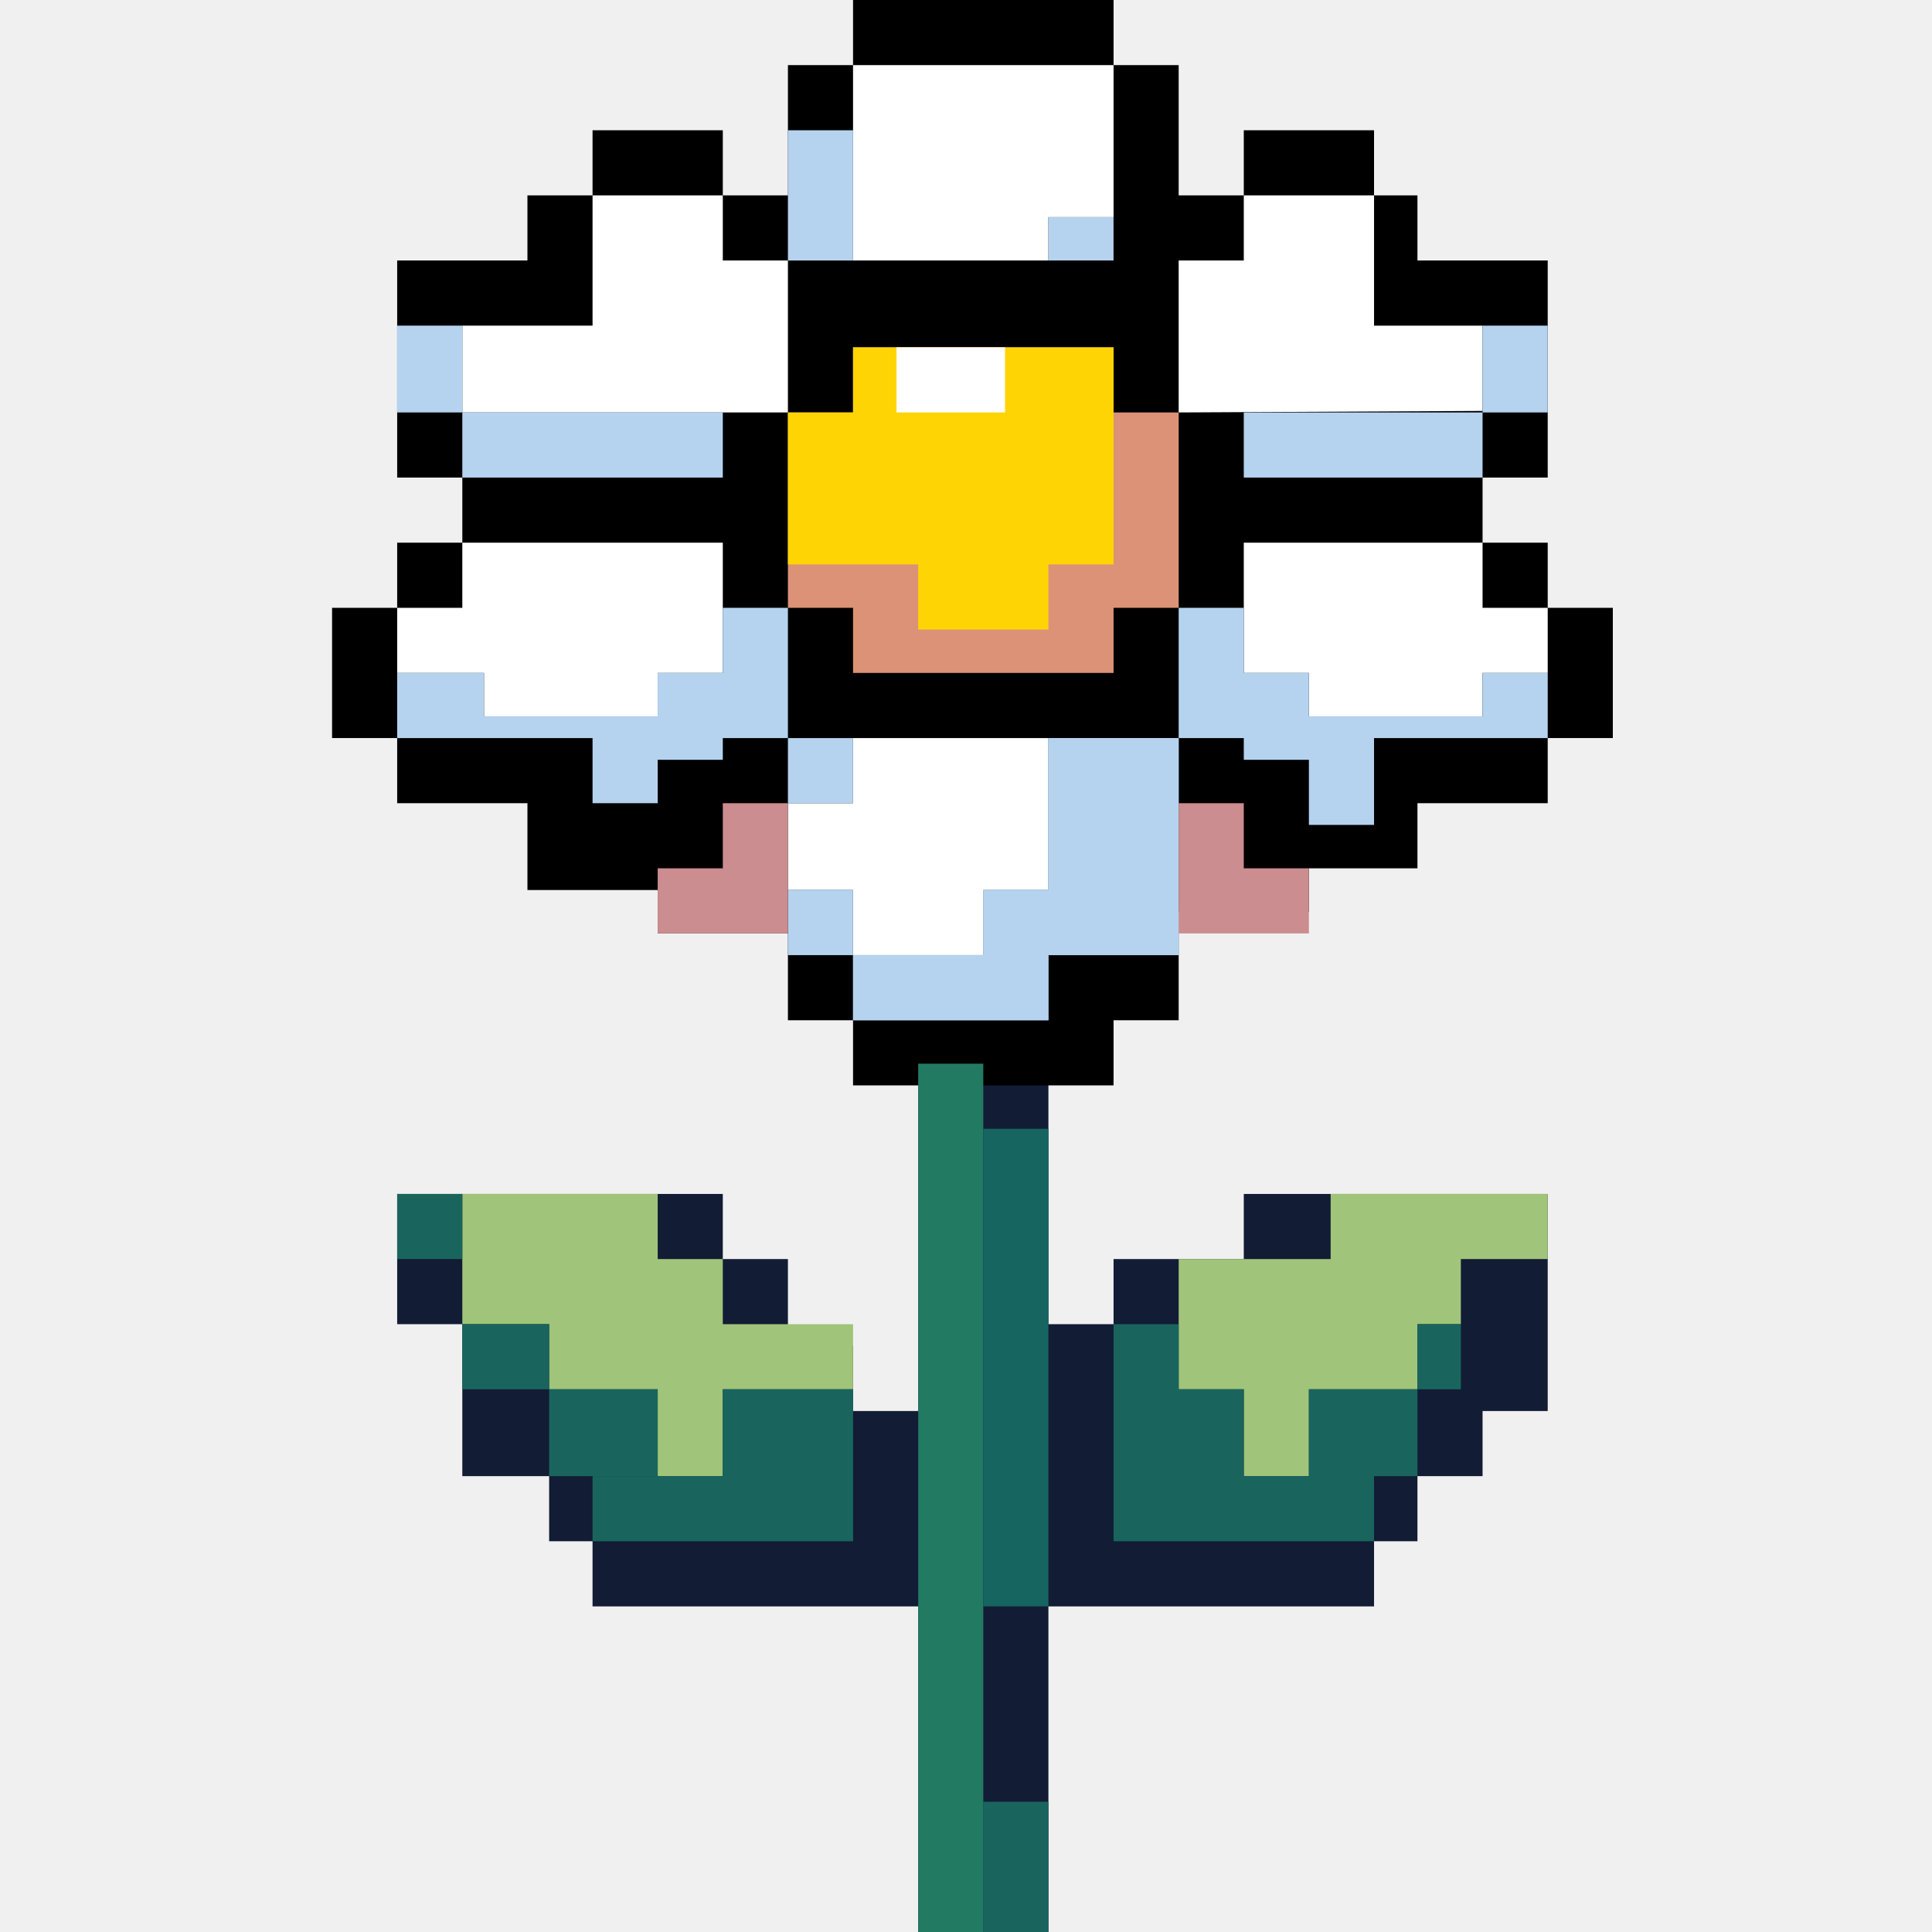
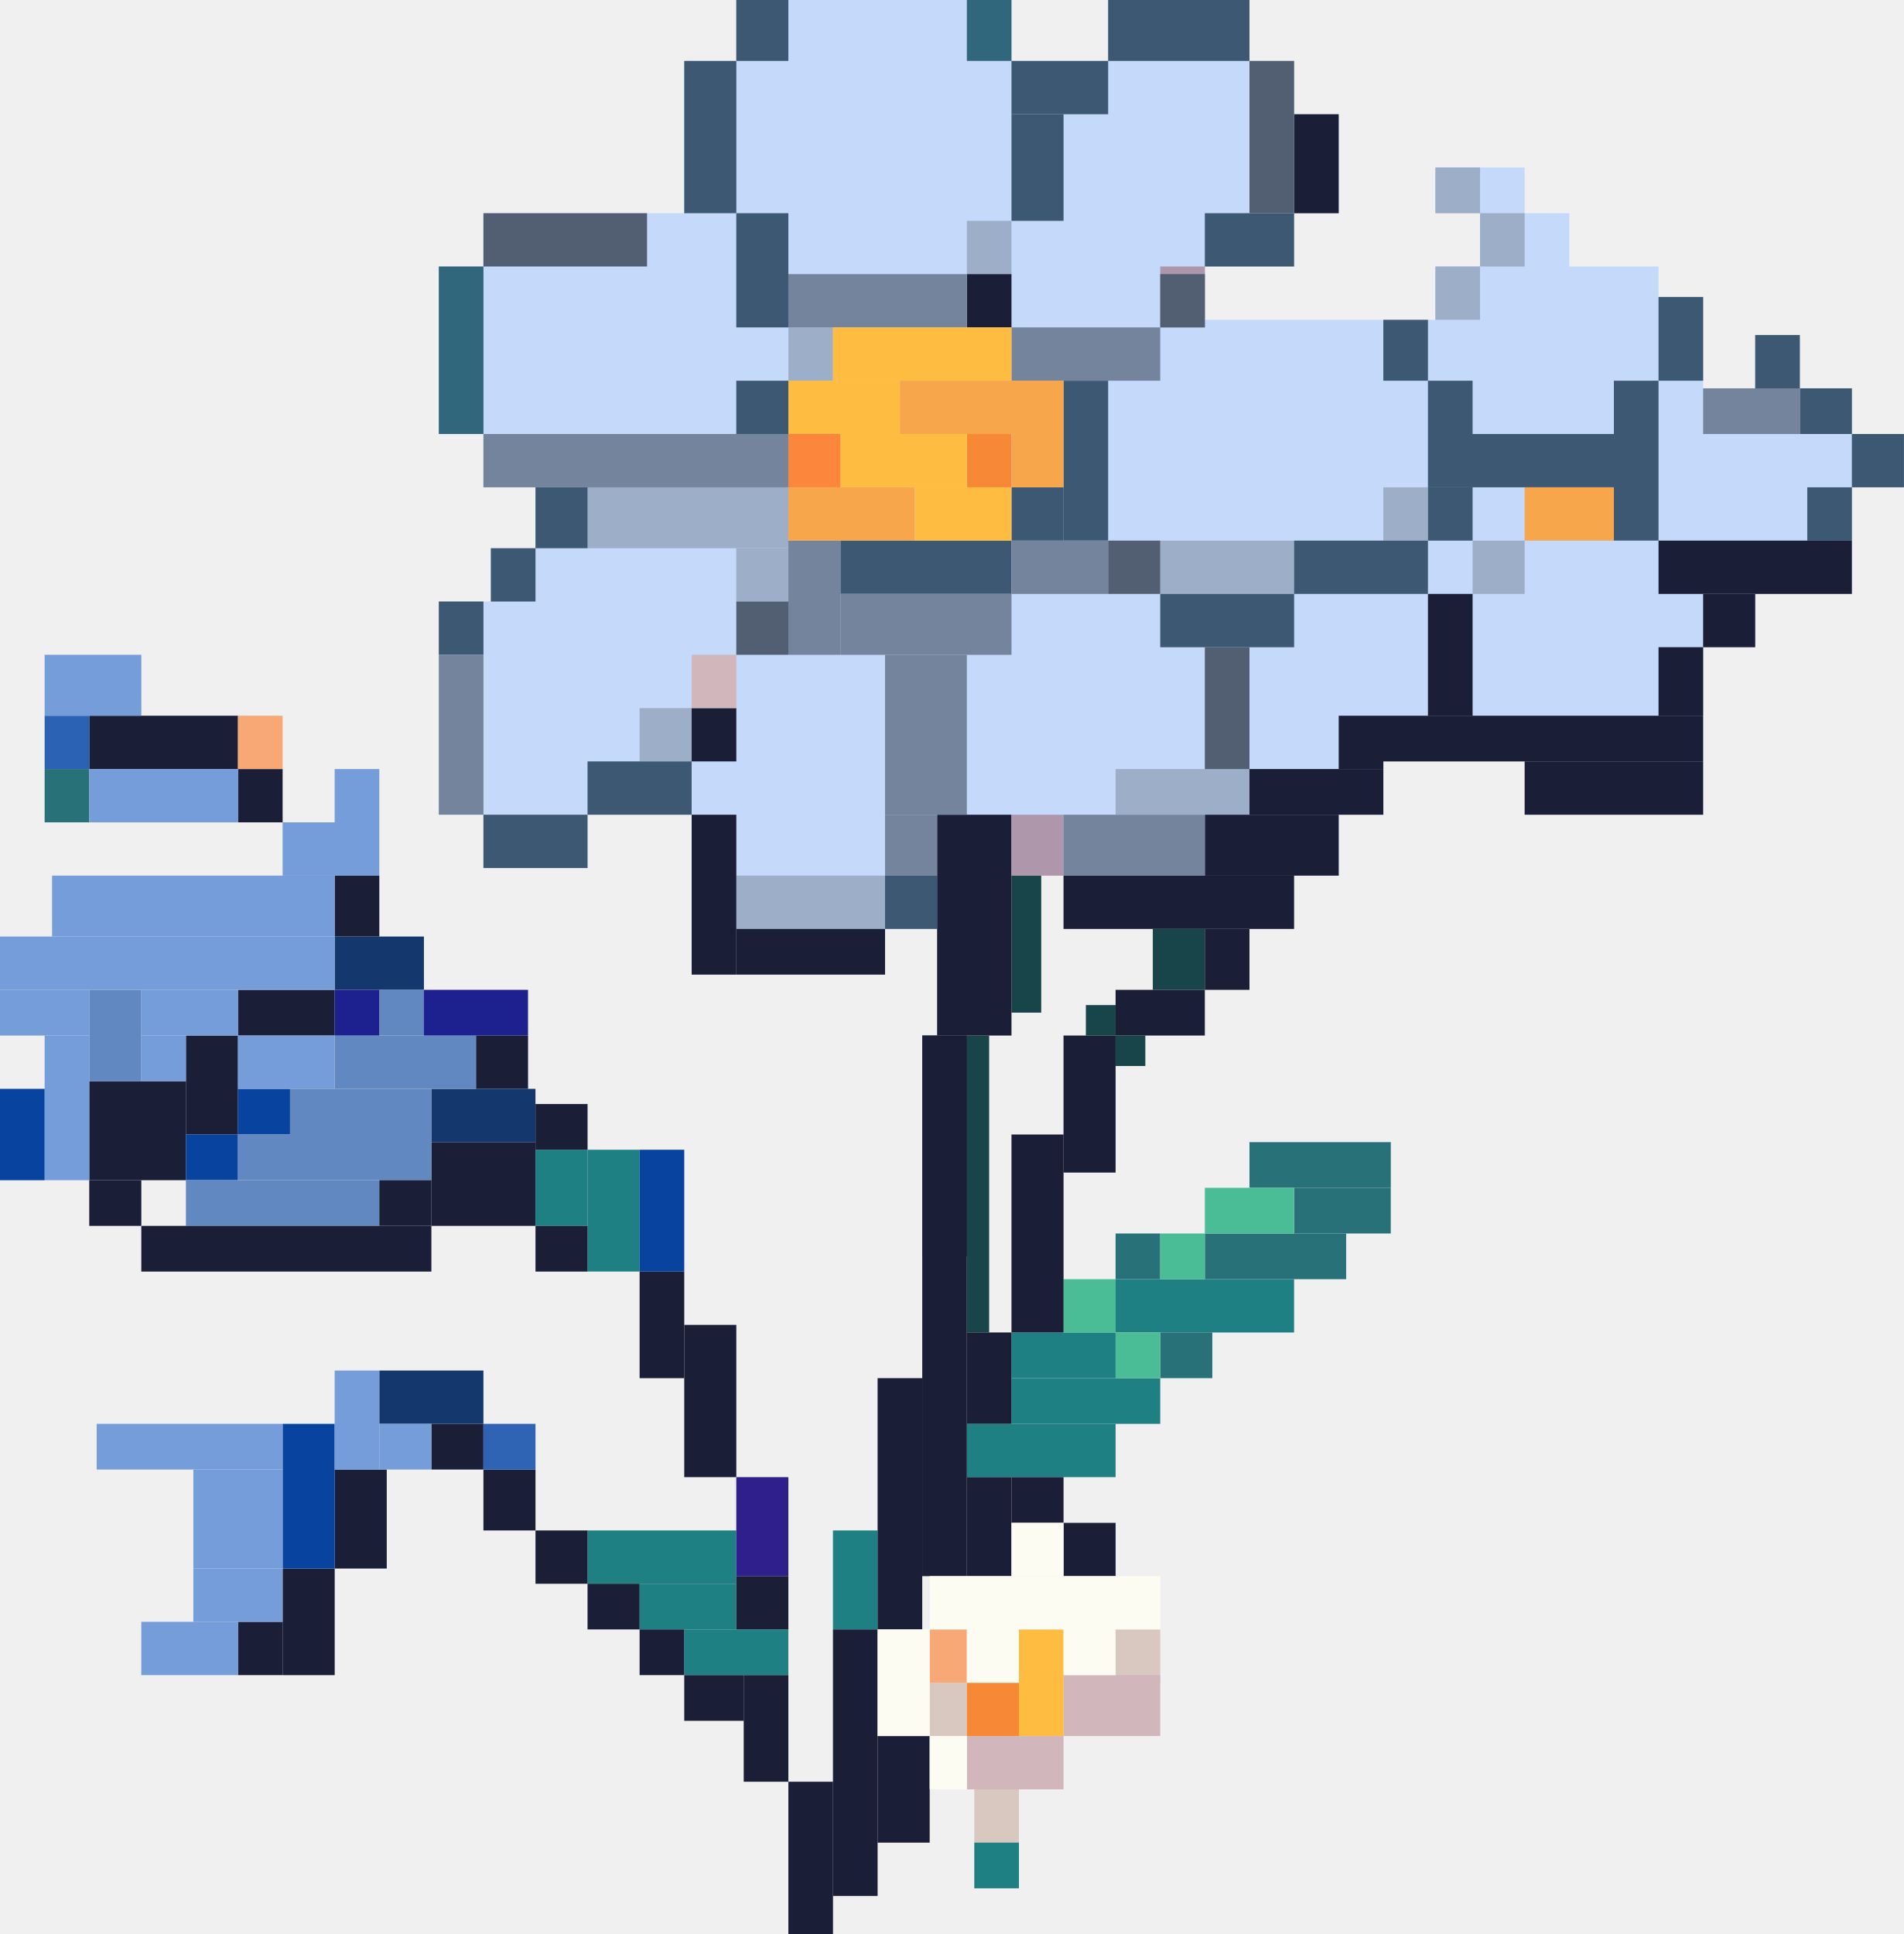
- <svg xmlns="http://www.w3.org/2000/svg" width="64" height="64" viewBox="0 0 64 64" fill="none">
-   <path d="M30.416 35.236H34.73V43.865H36.888V41.708H41.202V39.551H51.27V46.742H49.112V48.899H46.955V51.056H45.517V53.214H34.73V64H30.416V61.843V53.214H19.629V51.056H18.191V48.899H15.315V43.865H13.157V39.551H23.944V41.708H26.101V44.584H28.259V46.742H30.416V35.236Z" fill="#121C35" />
-   <path d="M28.258 0H36.888V2.157H39.045V6.472H41.202V4.315H45.517V6.472H46.955V8.629H51.27V15.82H49.112V17.977H51.27V20.135H53.427V24.449H51.27V26.607H46.955V28.764H43.36V30.202H39.045V33.798H36.888V35.955H28.258V33.798H26.101V30.921H21.787V29.483H17.472V26.607H13.157V24.449H11V20.135H13.157V17.977H15.315V15.82H13.157V8.629H17.472V6.472H19.629V4.315H23.944V6.472H26.101V2.157H28.258V0Z" fill="black" />
-   <path d="M15.315 10.787H19.629V6.472H23.944V8.629H26.101V10.787V13.663H15.315V10.787Z" fill="white" />
-   <path d="M15.315 17.977H23.944V22.292H21.787V23.73H16.034V22.292H13.157V20.135H15.315V17.977Z" fill="white" />
-   <path d="M28.258 2.157H36.888V7.191H34.73V8.629H28.258V2.157Z" fill="white" />
-   <path d="M39.045 8.629H41.202V6.472H45.517V8.629V10.787H49.112V13.612L39.045 13.663V8.629Z" fill="white" />
-   <path d="M28.258 24.45H34.73V29.483H32.573V31.64H28.258V29.483H26.101V26.607H28.258V24.45Z" fill="white" />
-   <path d="M41.202 17.977H49.112V20.135H51.27V22.292H49.112V23.73H43.36V22.292H41.202V17.977Z" fill="white" />
-   <path d="M28.258 11.506H36.888V13.663H39.045V20.135H36.888V22.292H28.258V20.135H26.101V13.663H28.258V11.506Z" fill="#DC9276" />
-   <rect x="13.157" y="10.787" width="2.157" height="2.876" fill="#B5D3EF" />
-   <rect x="26.101" y="4.315" width="2.157" height="4.315" fill="#B5D3EF" />
-   <rect x="49.112" y="10.787" width="2.157" height="2.876" fill="#B5D3EF" />
-   <rect x="34.73" y="7.191" width="2.157" height="1.438" fill="#B5D3EF" />
-   <rect x="26.101" y="24.45" width="2.157" height="2.157" fill="#B5D3EF" />
-   <rect x="26.101" y="29.483" width="2.157" height="2.157" fill="#B5D3EF" />
-   <path d="M28.258 31.64H32.573V29.483H34.73V24.45H39.045V31.64H34.73V33.798H28.258V31.64Z" fill="#B5D3EF" />
-   <path d="M28.258 31.64H32.573V29.483H34.73V24.45H39.045V31.64H34.73V33.798H28.258V31.64Z" fill="#B5D3EF" />
-   <path d="M13.157 22.292H16.034V23.73H21.787V22.292H23.944V20.135H26.101V23.73V24.45H23.944V25.169H21.787V26.607H19.629V24.45H13.157V22.292Z" fill="#B5D3EF" />
-   <rect x="15.315" y="13.663" width="8.629" height="2.157" fill="#B5D3EF" />
-   <rect x="41.202" y="13.663" width="7.91" height="2.157" fill="#B5D3EF" />
-   <path d="M39.045 20.135H41.202V22.292H43.359V23.73H49.112V22.292H51.27V24.45H45.517V27.326H43.359V25.169H41.202V24.45H39.045V20.135Z" fill="#B5D3EF" />
-   <path d="M21.787 28.764H23.944V26.607H26.101V28.764V30.921H21.787V28.764Z" fill="#CB8D90" />
-   <path d="M39.045 26.607H41.202V28.764H43.359V30.921H41.202H39.045V26.607Z" fill="#CB8D90" />
-   <path d="M28.258 11.506H36.888V18.697H34.73V20.854H30.416V18.697H26.101V13.663H28.258V11.506Z" fill="#FFD405" />
-   <rect x="29.697" y="11.506" width="3.596" height="2.157" fill="white" />
-   <path d="M15.315 39.55H21.787V41.708H23.944V43.865H28.258V46.022H23.944V48.899H21.787V46.022H18.191V43.865H15.315V39.55Z" fill="#A0C47A" />
-   <path d="M51.27 39.55H44.079V41.708H41.202H39.045V46.022H41.202V48.899H43.359V46.022H46.955V43.865H48.393V41.708H51.27V39.55Z" fill="#A0C47A" />
-   <rect x="13.157" y="39.55" width="2.157" height="2.157" fill="#19655D" />
-   <rect x="46.955" y="43.865" width="1.438" height="2.157" fill="#19655D" />
-   <path d="M43.36 46.022H46.955V48.899H45.517V51.056H36.888V43.865H39.045V46.022H41.202V48.899H43.36V46.022Z" fill="#19655D" />
-   <rect x="18.191" y="46.023" width="3.596" height="2.876" fill="#19655D" />
-   <path d="M19.629 48.899H23.944V46.023H28.259V48.899V51.056H19.629V48.899Z" fill="#19655D" />
-   <rect x="15.315" y="43.865" width="2.876" height="2.157" fill="#19655D" />
-   <rect x="32.573" y="59.685" width="2.157" height="4.315" fill="#19655D" />
-   <rect x="30.416" y="35.236" width="2.157" height="28.764" fill="#227A62" />
-   <rect x="32.573" y="37.393" width="2.157" height="15.82" fill="#166560" />
+ <svg xmlns="http://www.w3.org/2000/svg" width="63" height="64" viewBox="0 0 63 64" fill="none">
+   <path d="M14.52 8.819H15.996V7.055H22.641V2.016H24.363V0H33.469V2.016H36.668V0H41.344V2.016H42.82V3.78H44.297V7.055H42.82V8.819H39.867V10.583H47.496V8.819H48.973V7.055H47.496V5.543H50.449V7.055H51.926V8.819H54.879V9.827H56.355V12.85H58.078V11.087H59.555V12.85H61.277V14.362H62.864V16.126H61.277V19.654H58.078V21.417H56.355V26.961H50.572V25.197H45.773V26.961H44.297V28.976H42.684V30.74H35.301V28.976H31.008V30.74H29.285V32.252H22.887V26.961H19.441V28.724H15.996V26.961H14.52V19.905H16.242V18.142H17.719V16.126H15.996V14.362H14.52V8.819Z" fill="#C5DAFA" />
+   <rect x="32.238" y="59.213" width="1.477" height="1.764" fill="#D9C8C0" />
+   <rect x="32.238" y="60.976" width="1.477" height="1.512" fill="#1E8083" />
+   <rect x="31.992" y="47.118" width="4.922" height="1.764" fill="#1E8083" />
+   <rect x="27.562" y="50.646" width="1.477" height="3.276" fill="#1E8083" />
+   <rect x="19.441" y="38.047" width="1.723" height="4.031" fill="#1E8083" />
+   <rect x="17.719" y="38.047" width="1.723" height="2.52" fill="#1E8083" />
+   <rect x="19.441" y="50.646" width="4.922" height="1.764" fill="#1E8083" />
+   <rect x="21.164" y="52.409" width="3.199" height="1.512" fill="#1E8083" />
+   <rect x="22.641" y="53.921" width="3.445" height="1.512" fill="#1E8083" />
+   <rect x="24.363" y="48.882" width="1.723" height="3.276" fill="#2E1F8C" />
+   <rect x="21.164" y="38.047" width="1.477" height="4.031" fill="#08449F" />
+   <rect x="33.469" y="45.606" width="4.922" height="1.512" fill="#1E8083" />
+   <rect x="33.469" y="44.094" width="3.445" height="1.512" fill="#1E8083" />
+   <rect x="36.914" y="42.331" width="5.906" height="1.764" fill="#1E8083" />
+   <rect x="38.391" y="44.094" width="1.723" height="1.512" fill="#287178" />
+   <rect x="36.914" y="40.819" width="1.477" height="1.512" fill="#287178" />
+   <rect x="1.477" y="25.449" width="1.477" height="1.764" fill="#287178" />
+   <rect x="39.867" y="40.819" width="4.676" height="1.512" fill="#287178" />
+   <rect x="41.344" y="37.795" width="4.676" height="1.512" fill="#287178" />
+   <rect x="31.992" y="34.268" width="0.738" height="9.827" fill="#184549" />
+   <rect x="33.469" y="28.976" width="0.984" height="4.535" fill="#184549" />
+   <rect x="38.145" y="30.74" width="1.723" height="2.016" fill="#184549" />
+   <rect x="35.93" y="33.26" width="0.984" height="1.008" fill="#184549" />
+   <rect x="36.914" y="34.268" width="0.984" height="1.008" fill="#184549" />
+   <rect x="42.82" y="39.307" width="3.199" height="1.512" fill="#287178" />
+   <rect x="36.914" y="44.094" width="1.477" height="1.512" fill="#4ABD96" />
+   <rect x="38.391" y="40.819" width="1.477" height="1.512" fill="#4ABD96" />
+   <rect x="39.867" y="39.307" width="2.953" height="1.512" fill="#4ABD96" />
+   <rect x="35.191" y="42.331" width="1.723" height="1.764" fill="#4ABD96" />
+   <rect x="36.914" y="53.921" width="1.477" height="1.764" fill="#D9C8C0" />
+   <rect x="30.762" y="55.685" width="1.23" height="1.764" fill="#D9C8C0" />
+   <rect x="48.973" y="7.055" width="1.477" height="1.764" fill="#9DAEC8" />
+   <rect x="47.496" y="5.543" width="1.477" height="1.512" fill="#9DAEC8" />
+   <rect x="47.496" y="8.819" width="1.477" height="1.764" fill="#9DAEC8" />
+   <rect x="45.773" y="16.126" width="1.477" height="1.764" fill="#9DAEC8" />
+   <rect x="48.727" y="17.89" width="1.723" height="1.764" fill="#9DAEC8" />
+   <rect x="36.914" y="25.449" width="4.43" height="1.512" fill="#9DAEC8" />
+   <rect x="38.391" y="17.89" width="4.43" height="1.764" fill="#9DAEC8" />
+   <rect x="24.363" y="28.976" width="4.922" height="1.764" fill="#9DAEC8" />
+   <rect x="24.363" y="18.142" width="1.723" height="1.764" fill="#9DAEC8" />
+   <rect x="19.441" y="16.126" width="6.645" height="2.016" fill="#9DAEC8" />
+   <rect x="21.164" y="23.433" width="1.723" height="1.764" fill="#9DAEC8" />
+   <rect x="26.086" y="10.835" width="1.477" height="1.764" fill="#9DAEC8" />
+   <rect x="31.992" y="7.307" width="1.477" height="1.764" fill="#9DAEC8" />
+   <rect x="31.992" width="1.477" height="2.016" fill="#30677C" />
+   <rect x="14.52" y="8.819" width="1.477" height="5.543" fill="#30677C" />
+   <rect x="47.25" y="14.362" width="6.152" height="1.764" fill="#3D5873" />
+   <rect x="47.25" y="12.598" width="1.477" height="1.764" fill="#3D5873" />
+   <rect x="47.25" y="16.126" width="1.477" height="1.764" fill="#3D5873" />
+   <rect x="38.391" y="19.654" width="4.43" height="1.764" fill="#3D5873" />
+   <rect x="42.82" y="17.89" width="4.43" height="1.764" fill="#3D5873" />
+   <rect x="29.285" y="28.976" width="1.723" height="1.764" fill="#3D5873" />
+   <rect x="27.809" y="17.89" width="5.66" height="1.764" fill="#3D5873" />
+   <rect x="33.469" y="16.126" width="1.723" height="1.764" fill="#3D5873" />
+   <rect x="35.191" y="12.598" width="1.477" height="5.291" fill="#3D5873" />
+   <rect x="39.867" y="7.055" width="2.953" height="1.764" fill="#3D5873" />
+   <rect x="58.078" y="11.087" width="1.477" height="1.764" fill="#3D5873" />
+   <rect x="61.277" y="14.362" width="1.723" height="1.764" fill="#3D5873" />
+   <rect x="59.801" y="16.126" width="1.477" height="1.764" fill="#3D5873" />
+   <rect x="54.879" y="9.827" width="1.477" height="2.772" fill="#3D5873" />
+   <rect x="53.402" y="12.598" width="1.477" height="5.291" fill="#3D5873" />
+   <rect x="59.555" y="12.85" width="1.723" height="1.512" fill="#3D5873" />
+   <rect x="45.773" y="10.583" width="1.477" height="2.016" fill="#3D5873" />
+   <rect x="36.668" width="4.676" height="2.016" fill="#3D5873" />
+   <rect x="33.469" y="3.78" width="1.723" height="3.528" fill="#3D5873" />
+   <rect x="33.469" y="2.016" width="3.199" height="1.764" fill="#3D5873" />
+   <rect x="24.363" y="7.055" width="1.723" height="3.78" fill="#3D5873" />
+   <rect x="24.363" width="1.723" height="2.016" fill="#3D5873" />
+   <rect x="24.363" y="12.598" width="1.723" height="1.764" fill="#3D5873" />
+   <rect x="17.719" y="16.126" width="1.723" height="2.016" fill="#3D5873" />
+   <rect x="16.242" y="18.142" width="1.477" height="1.764" fill="#3D5873" />
+   <rect x="14.52" y="19.905" width="1.477" height="1.764" fill="#3D5873" />
+   <rect x="19.441" y="25.197" width="3.445" height="1.764" fill="#3D5873" />
+   <rect x="15.996" y="26.961" width="3.445" height="1.764" fill="#3D5873" />
+   <rect x="22.641" y="2.016" width="1.723" height="5.039" fill="#3D5873" />
+   <rect x="44.297" y="23.685" width="1.477" height="1.764" fill="#1A1E36" />
+   <rect x="41.344" y="25.449" width="4.43" height="1.512" fill="#1A1E36" />
+   <rect x="39.867" y="26.961" width="4.43" height="2.016" fill="#1A1E36" />
+   <rect x="35.191" y="28.976" width="7.629" height="1.764" fill="#1A1E36" />
+   <rect x="31.008" y="26.961" width="2.461" height="7.307" fill="#1A1E36" />
+   <rect x="30.516" y="34.268" width="1.477" height="7.307" fill="#1A1E36" />
+   <rect x="39.867" y="30.74" width="1.477" height="2.016" fill="#1A1E36" />
+   <rect x="36.914" y="32.756" width="2.953" height="1.512" fill="#1A1E36" />
+   <rect x="35.191" y="34.268" width="1.723" height="4.535" fill="#1A1E36" />
+   <rect x="33.469" y="37.543" width="1.723" height="6.551" fill="#1A1E36" />
+   <rect x="31.992" y="44.094" width="1.477" height="3.024" fill="#1A1E36" />
+   <rect x="31.992" y="48.882" width="1.477" height="3.276" fill="#1A1E36" />
+   <rect x="33.469" y="48.882" width="1.723" height="1.512" fill="#1A1E36" />
+   <rect x="35.191" y="50.394" width="1.723" height="1.764" fill="#1A1E36" />
+   <rect x="24.363" y="52.157" width="1.723" height="1.764" fill="#1A1E36" />
+   <rect x="21.164" y="53.921" width="1.477" height="1.512" fill="#1A1E36" />
+   <rect x="19.441" y="52.409" width="1.723" height="1.512" fill="#1A1E36" />
+   <rect x="17.719" y="50.646" width="1.723" height="1.764" fill="#1A1E36" />
+   <rect x="14.273" y="47.118" width="1.723" height="1.512" fill="#1A1E36" />
+   <rect x="7.875" y="53.669" width="1.477" height="1.764" fill="#1A1E36" />
+   <rect x="11.074" y="48.63" width="1.723" height="3.276" fill="#1A1E36" />
+   <rect x="9.352" y="51.906" width="1.723" height="3.528" fill="#1A1E36" />
+   <rect x="15.996" y="48.63" width="1.723" height="2.016" fill="#1A1E36" />
+   <rect x="30.516" y="34.268" width="1.477" height="17.89" fill="#1A1E36" />
+   <rect x="29.039" y="45.606" width="1.477" height="8.315" fill="#1A1E36" />
+   <rect x="22.641" y="43.843" width="1.723" height="5.039" fill="#1A1E36" />
+   <rect x="21.164" y="42.079" width="1.477" height="3.528" fill="#1A1E36" />
+   <rect x="17.719" y="40.567" width="1.723" height="1.512" fill="#1A1E36" />
+   <rect x="14.273" y="37.795" width="3.445" height="2.772" fill="#1A1E36" />
+   <rect x="17.719" y="36.535" width="1.723" height="1.512" fill="#1A1E36" />
+   <rect x="15.75" y="34.268" width="1.723" height="1.764" fill="#1A1E36" />
+   <rect x="11.074" y="28.976" width="1.477" height="2.016" fill="#1A1E36" />
+   <rect x="7.875" y="25.449" width="1.477" height="1.764" fill="#1A1E36" />
+   <rect x="2.953" y="23.685" width="4.922" height="1.764" fill="#1A1E36" />
+   <rect x="7.875" y="32.756" width="3.199" height="1.512" fill="#1A1E36" />
+   <rect x="6.152" y="34.268" width="1.723" height="3.276" fill="#1A1E36" />
+   <rect x="2.953" y="39.055" width="1.723" height="1.512" fill="#1A1E36" />
+   <rect x="2.953" y="35.779" width="3.199" height="3.276" fill="#1A1E36" />
+   <rect x="14.273" y="36.032" width="3.445" height="1.764" fill="#14386D" />
+   <rect x="12.551" y="45.354" width="3.445" height="1.764" fill="#14386D" />
+   <rect x="11.074" y="30.992" width="2.953" height="1.764" fill="#14386D" />
+   <rect x="11.074" y="34.268" width="4.676" height="1.764" fill="#6288C1" />
+   <rect x="12.551" y="32.756" width="1.477" height="1.512" fill="#6288C1" />
+   <rect x="15.996" y="47.118" width="1.723" height="1.512" fill="#2F63B3" />
+   <rect x="1.477" y="23.685" width="1.477" height="1.764" fill="#2C62B4" />
+   <rect x="2.953" y="32.756" width="1.723" height="3.024" fill="#6288C1" />
+   <rect x="14.027" y="32.756" width="3.445" height="1.512" fill="#1D2190" />
+   <rect x="9.352" y="27.213" width="3.199" height="1.764" fill="#759DD9" />
+   <rect x="11.074" y="32.756" width="1.477" height="1.512" fill="#1D2190" />
+   <rect x="4.676" y="34.268" width="1.477" height="1.512" fill="#759DD9" />
+   <rect x="1.477" y="34.268" width="1.477" height="4.787" fill="#759DD9" />
+   <rect y="32.756" width="2.953" height="1.512" fill="#759DD9" />
+   <rect x="4.676" y="32.756" width="3.199" height="1.512" fill="#759DD9" />
+   <rect x="11.074" y="25.449" width="1.477" height="1.764" fill="#759DD9" />
+   <rect x="1.477" y="21.669" width="3.199" height="2.016" fill="#759DD9" />
+   <rect x="2.953" y="25.449" width="4.922" height="1.764" fill="#759DD9" />
+   <rect x="7.875" y="36.032" width="1.723" height="1.512" fill="#08449F" />
+   <rect x="6.152" y="37.543" width="1.723" height="1.512" fill="#08449F" />
+   <rect x="9.352" y="47.118" width="1.723" height="4.787" fill="#08449F" />
+   <rect x="11.074" y="45.354" width="1.477" height="3.276" fill="#759DD9" />
+   <rect x="12.551" y="47.118" width="1.723" height="1.512" fill="#759DD9" />
+   <rect x="3.199" y="47.118" width="6.152" height="1.512" fill="#759DD9" />
+   <rect x="6.398" y="51.906" width="2.953" height="1.764" fill="#759DD9" />
+   <rect x="4.676" y="53.669" width="3.199" height="1.764" fill="#759DD9" />
+   <rect x="6.398" y="48.63" width="2.953" height="3.276" fill="#759DD9" />
+   <rect y="36.032" width="1.477" height="3.024" fill="#08449F" />
+   <rect x="7.875" y="34.268" width="3.199" height="1.764" fill="#759DD9" />
+   <rect y="30.992" width="11.074" height="1.764" fill="#759DD9" />
+   <rect x="1.723" y="28.976" width="9.352" height="2.016" fill="#759DD9" />
+   <rect x="9.598" y="36.032" width="4.676" height="1.764" fill="#6288C1" />
+   <rect x="7.875" y="37.543" width="6.398" height="1.512" fill="#6288C1" />
+   <rect x="6.152" y="39.055" width="6.398" height="1.512" fill="#6288C1" />
+   <rect x="12.551" y="39.055" width="1.723" height="1.512" fill="#1A1E36" />
+   <rect x="4.676" y="40.567" width="9.598" height="1.512" fill="#1A1E36" />
+   <rect x="27.562" y="53.921" width="1.477" height="8.819" fill="#1A1E36" />
+   <rect x="29.039" y="57.449" width="1.723" height="3.528" fill="#1A1E36" />
+   <rect x="26.086" y="58.961" width="1.477" height="5.039" fill="#1A1E36" />
+   <rect x="24.609" y="55.433" width="1.477" height="3.528" fill="#1A1E36" />
+   <rect x="22.641" y="55.433" width="1.969" height="1.512" fill="#1A1E36" />
+   <path d="M24.363 30.74H29.285V32.252H24.363V30.74Z" fill="#1A1E36" />
+   <rect x="22.887" y="26.961" width="1.477" height="5.291" fill="#1A1E36" />
+   <rect x="22.887" y="23.433" width="1.477" height="1.764" fill="#1A1E36" />
+   <rect x="42.82" y="3.78" width="1.477" height="3.276" fill="#1A1E36" />
+   <rect x="31.992" y="9.071" width="1.477" height="1.764" fill="#1A1E36" />
+   <rect x="35.191" y="55.433" width="3.199" height="2.016" fill="#D1B6BB" />
+   <rect x="31.992" y="57.449" width="3.199" height="1.764" fill="#D1B6BB" />
+   <rect x="22.887" y="21.669" width="1.477" height="1.764" fill="#D1B6BB" />
+   <rect x="33.469" y="26.961" width="1.723" height="2.016" fill="#AE96AB" />
+   <rect x="38.391" y="8.819" width="1.477" height="2.016" fill="#AE96AB" />
+   <rect x="56.355" y="12.851" width="3.199" height="1.512" fill="#74849D" />
+   <rect x="35.191" y="26.961" width="4.676" height="2.016" fill="#74849D" />
+   <rect x="29.285" y="26.961" width="1.723" height="2.016" fill="#74849D" />
+   <rect x="29.285" y="21.669" width="2.707" height="5.291" fill="#74849D" />
+   <rect x="33.469" y="17.89" width="3.199" height="1.764" fill="#74849D" />
+   <rect x="27.809" y="19.654" width="5.66" height="2.016" fill="#74849D" />
+   <rect x="26.086" y="17.89" width="1.723" height="3.78" fill="#74849D" />
+   <rect x="14.52" y="21.669" width="1.477" height="5.291" fill="#74849D" />
+   <rect x="33.469" y="10.835" width="4.922" height="1.764" fill="#74849D" />
+   <rect x="15.996" y="14.362" width="10.09" height="1.764" fill="#74849D" />
+   <rect x="26.086" y="9.071" width="5.906" height="1.764" fill="#74849D" />
+   <rect x="39.867" y="21.418" width="1.477" height="4.032" fill="#525F73" />
+   <rect x="36.668" y="17.89" width="1.723" height="1.764" fill="#525F73" />
+   <rect x="24.363" y="19.905" width="1.723" height="1.764" fill="#525F73" />
+   <rect x="41.344" y="2.016" width="1.477" height="5.039" fill="#525F73" />
+   <rect x="38.391" y="9.071" width="1.477" height="1.764" fill="#525F73" />
+   <rect x="15.996" y="7.055" width="5.414" height="1.764" fill="#525F73" />
+   <rect x="31.992" y="55.685" width="1.723" height="1.764" fill="#F68836" />
+   <rect x="31.992" y="14.362" width="1.477" height="1.764" fill="#F68836" />
+   <rect x="50.449" y="16.126" width="2.953" height="1.764" fill="#F7A64C" />
+   <rect x="26.086" y="16.126" width="4.184" height="1.764" fill="#F7A64C" />
+   <rect x="33.469" y="14.362" width="1.723" height="1.764" fill="#F7A64C" />
+   <rect x="29.777" y="12.598" width="5.414" height="1.764" fill="#F7A64C" />
+   <rect x="33.715" y="53.921" width="1.477" height="3.528" fill="#FEBC41" />
+   <rect x="30.27" y="16.126" width="3.199" height="1.764" fill="#FEBC41" />
+   <rect x="27.809" y="14.362" width="4.184" height="1.764" fill="#FEBC41" />
+   <rect x="26.086" y="12.598" width="3.691" height="1.764" fill="#FEBC41" />
+   <rect x="27.562" y="10.835" width="5.906" height="1.764" fill="#FEBC41" />
+   <rect x="30.762" y="53.921" width="1.23" height="1.764" fill="#F7A875" />
+   <rect x="7.875" y="23.685" width="1.477" height="1.764" fill="#F7A875" />
+   <rect x="29.039" y="53.921" width="1.723" height="3.528" fill="#FCFCF2" />
+   <rect x="30.762" y="52.157" width="7.629" height="1.764" fill="#FCFCF2" />
+   <rect x="30.762" y="57.449" width="1.23" height="1.764" fill="#FCFCF2" />
+   <rect x="31.992" y="53.921" width="1.723" height="1.764" fill="#FCFCF2" />
+   <rect x="35.191" y="53.921" width="1.723" height="1.512" fill="#FCFCF2" />
+   <rect x="33.469" y="50.394" width="1.723" height="1.764" fill="#FCFCF2" />
+   <rect x="26.086" y="14.362" width="1.723" height="1.764" fill="#FC863C" />
+   <rect x="45.773" y="23.685" width="10.582" height="1.512" fill="#1A1E36" />
+   <rect x="47.25" y="19.654" width="1.477" height="4.032" fill="#1A1E36" />
+   <rect x="50.449" y="25.197" width="5.906" height="1.764" fill="#1A1E36" />
+   <rect x="56.355" y="19.654" width="1.723" height="1.764" fill="#1A1E36" />
+   <rect x="54.879" y="17.89" width="6.398" height="1.764" fill="#1A1E36" />
+   <rect x="54.879" y="21.417" width="1.477" height="2.268" fill="#1A1E36" />
</svg>
